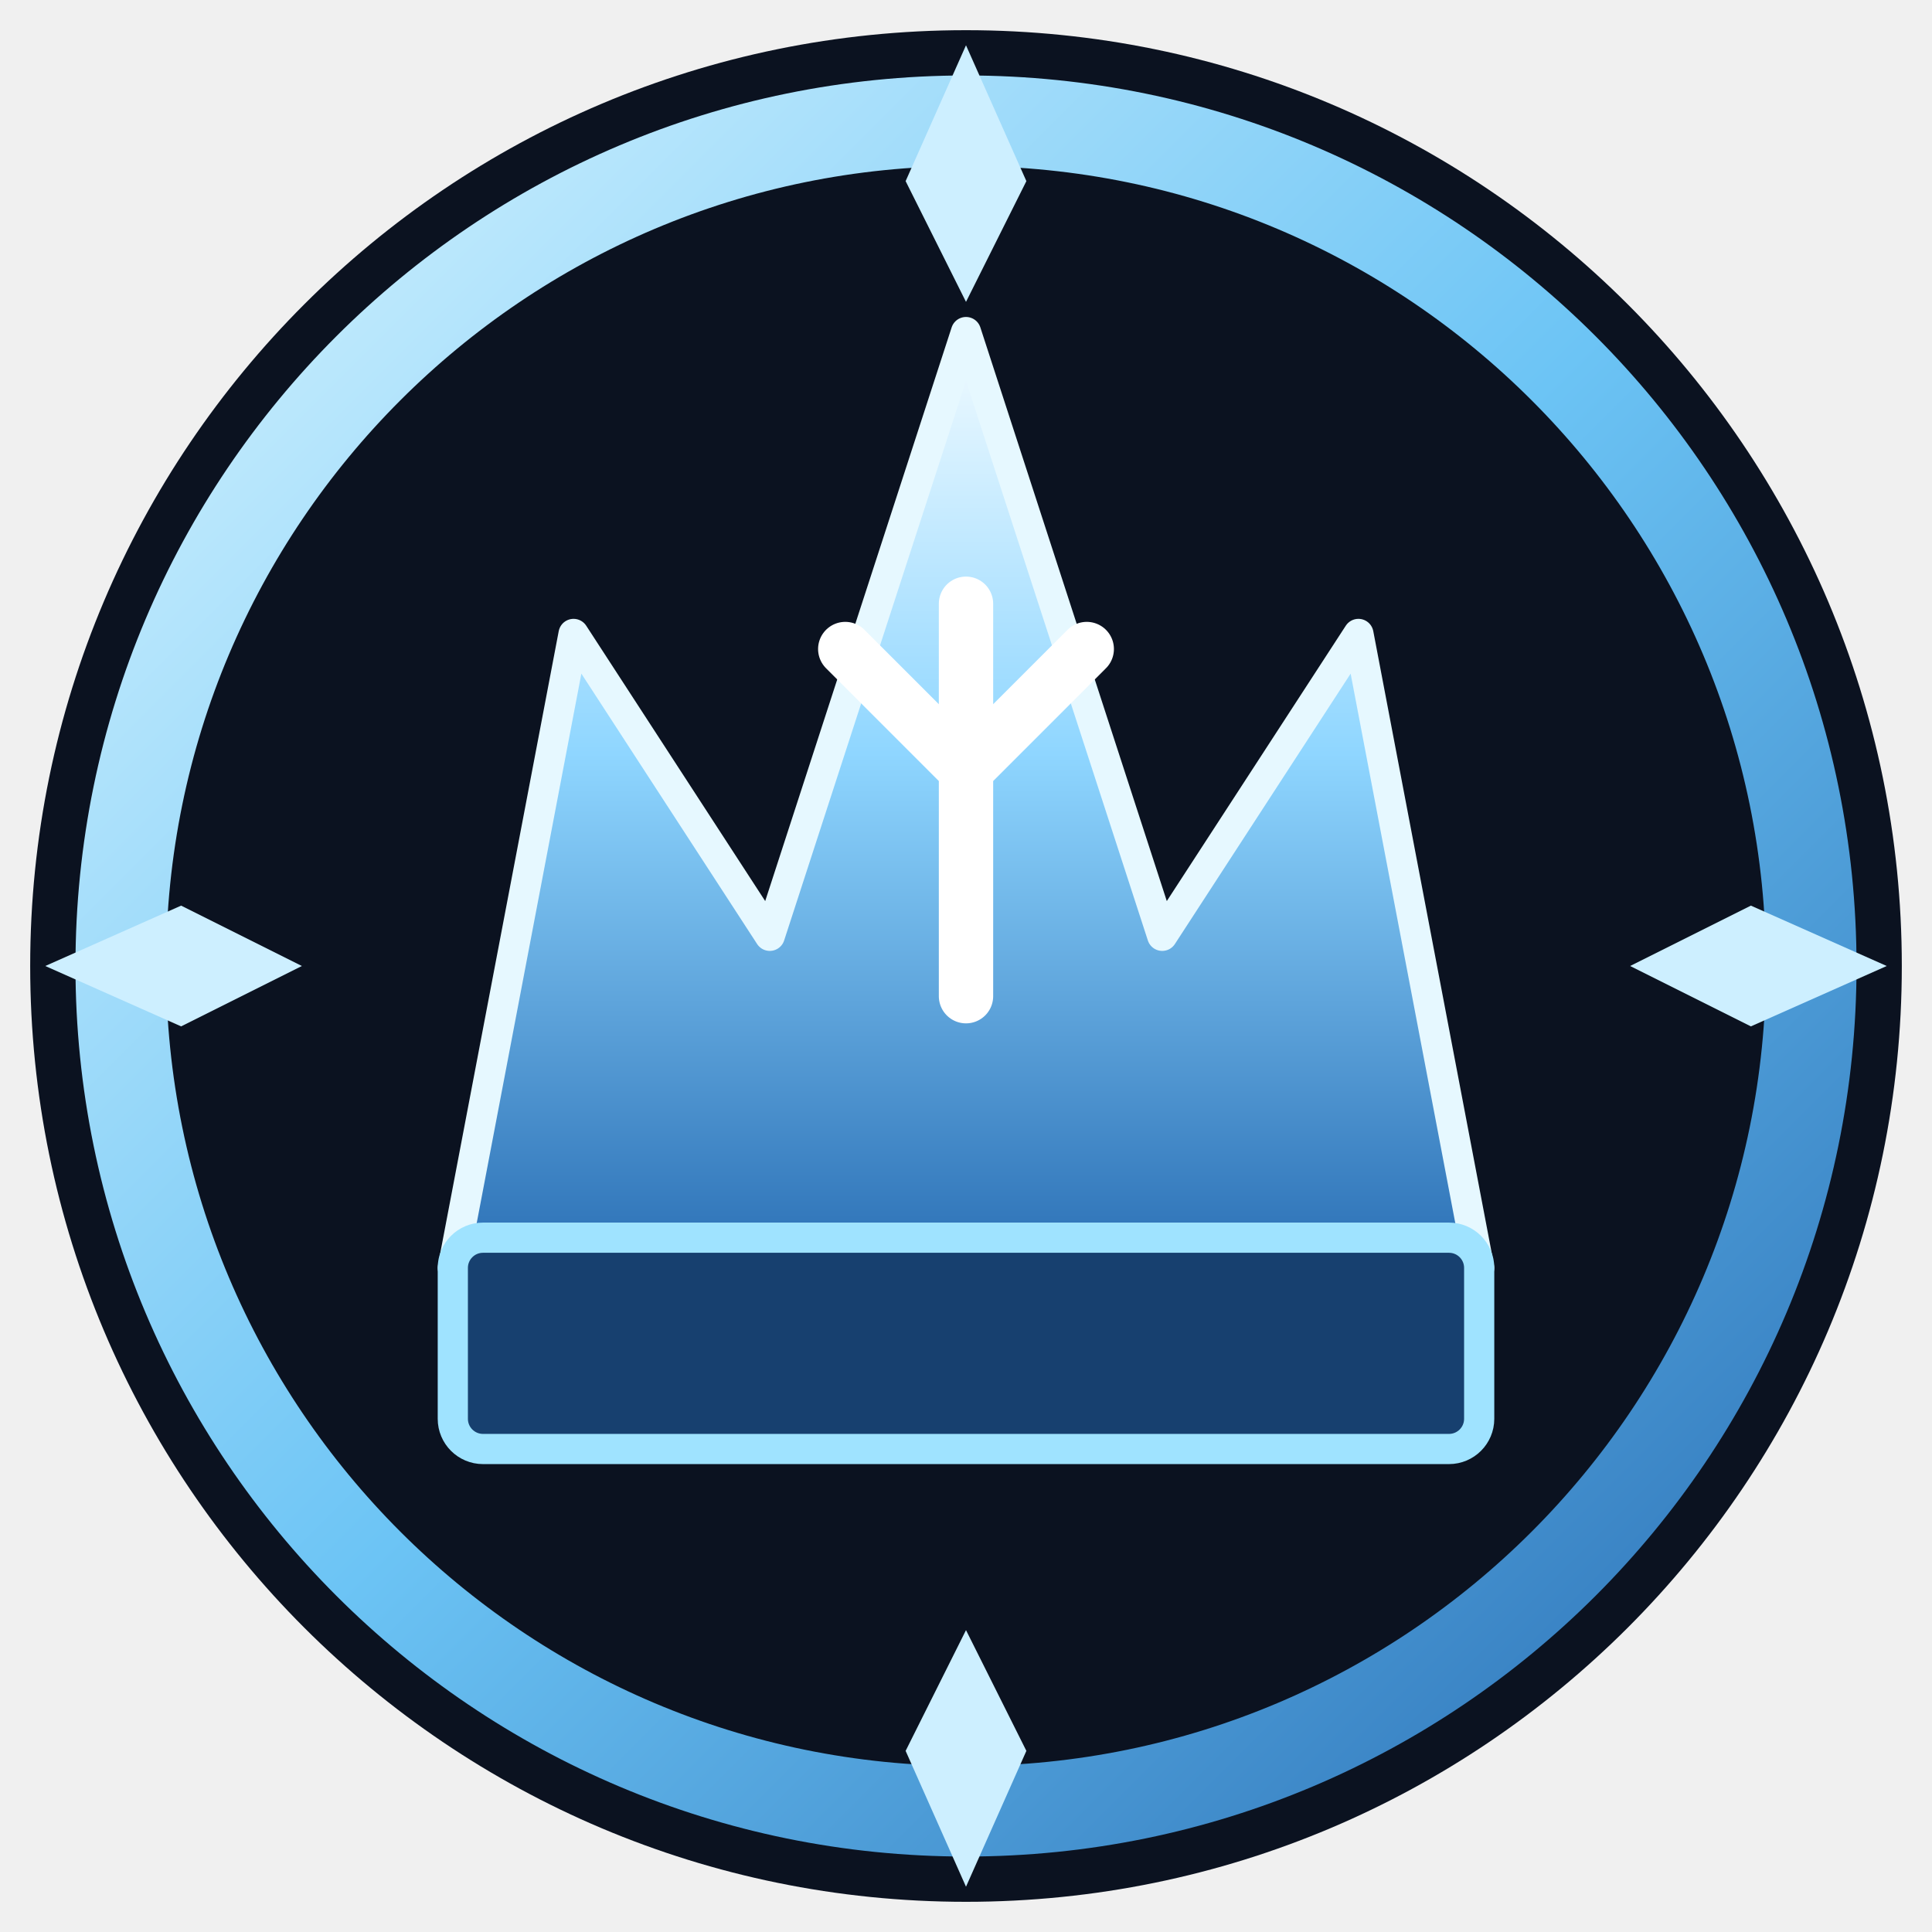
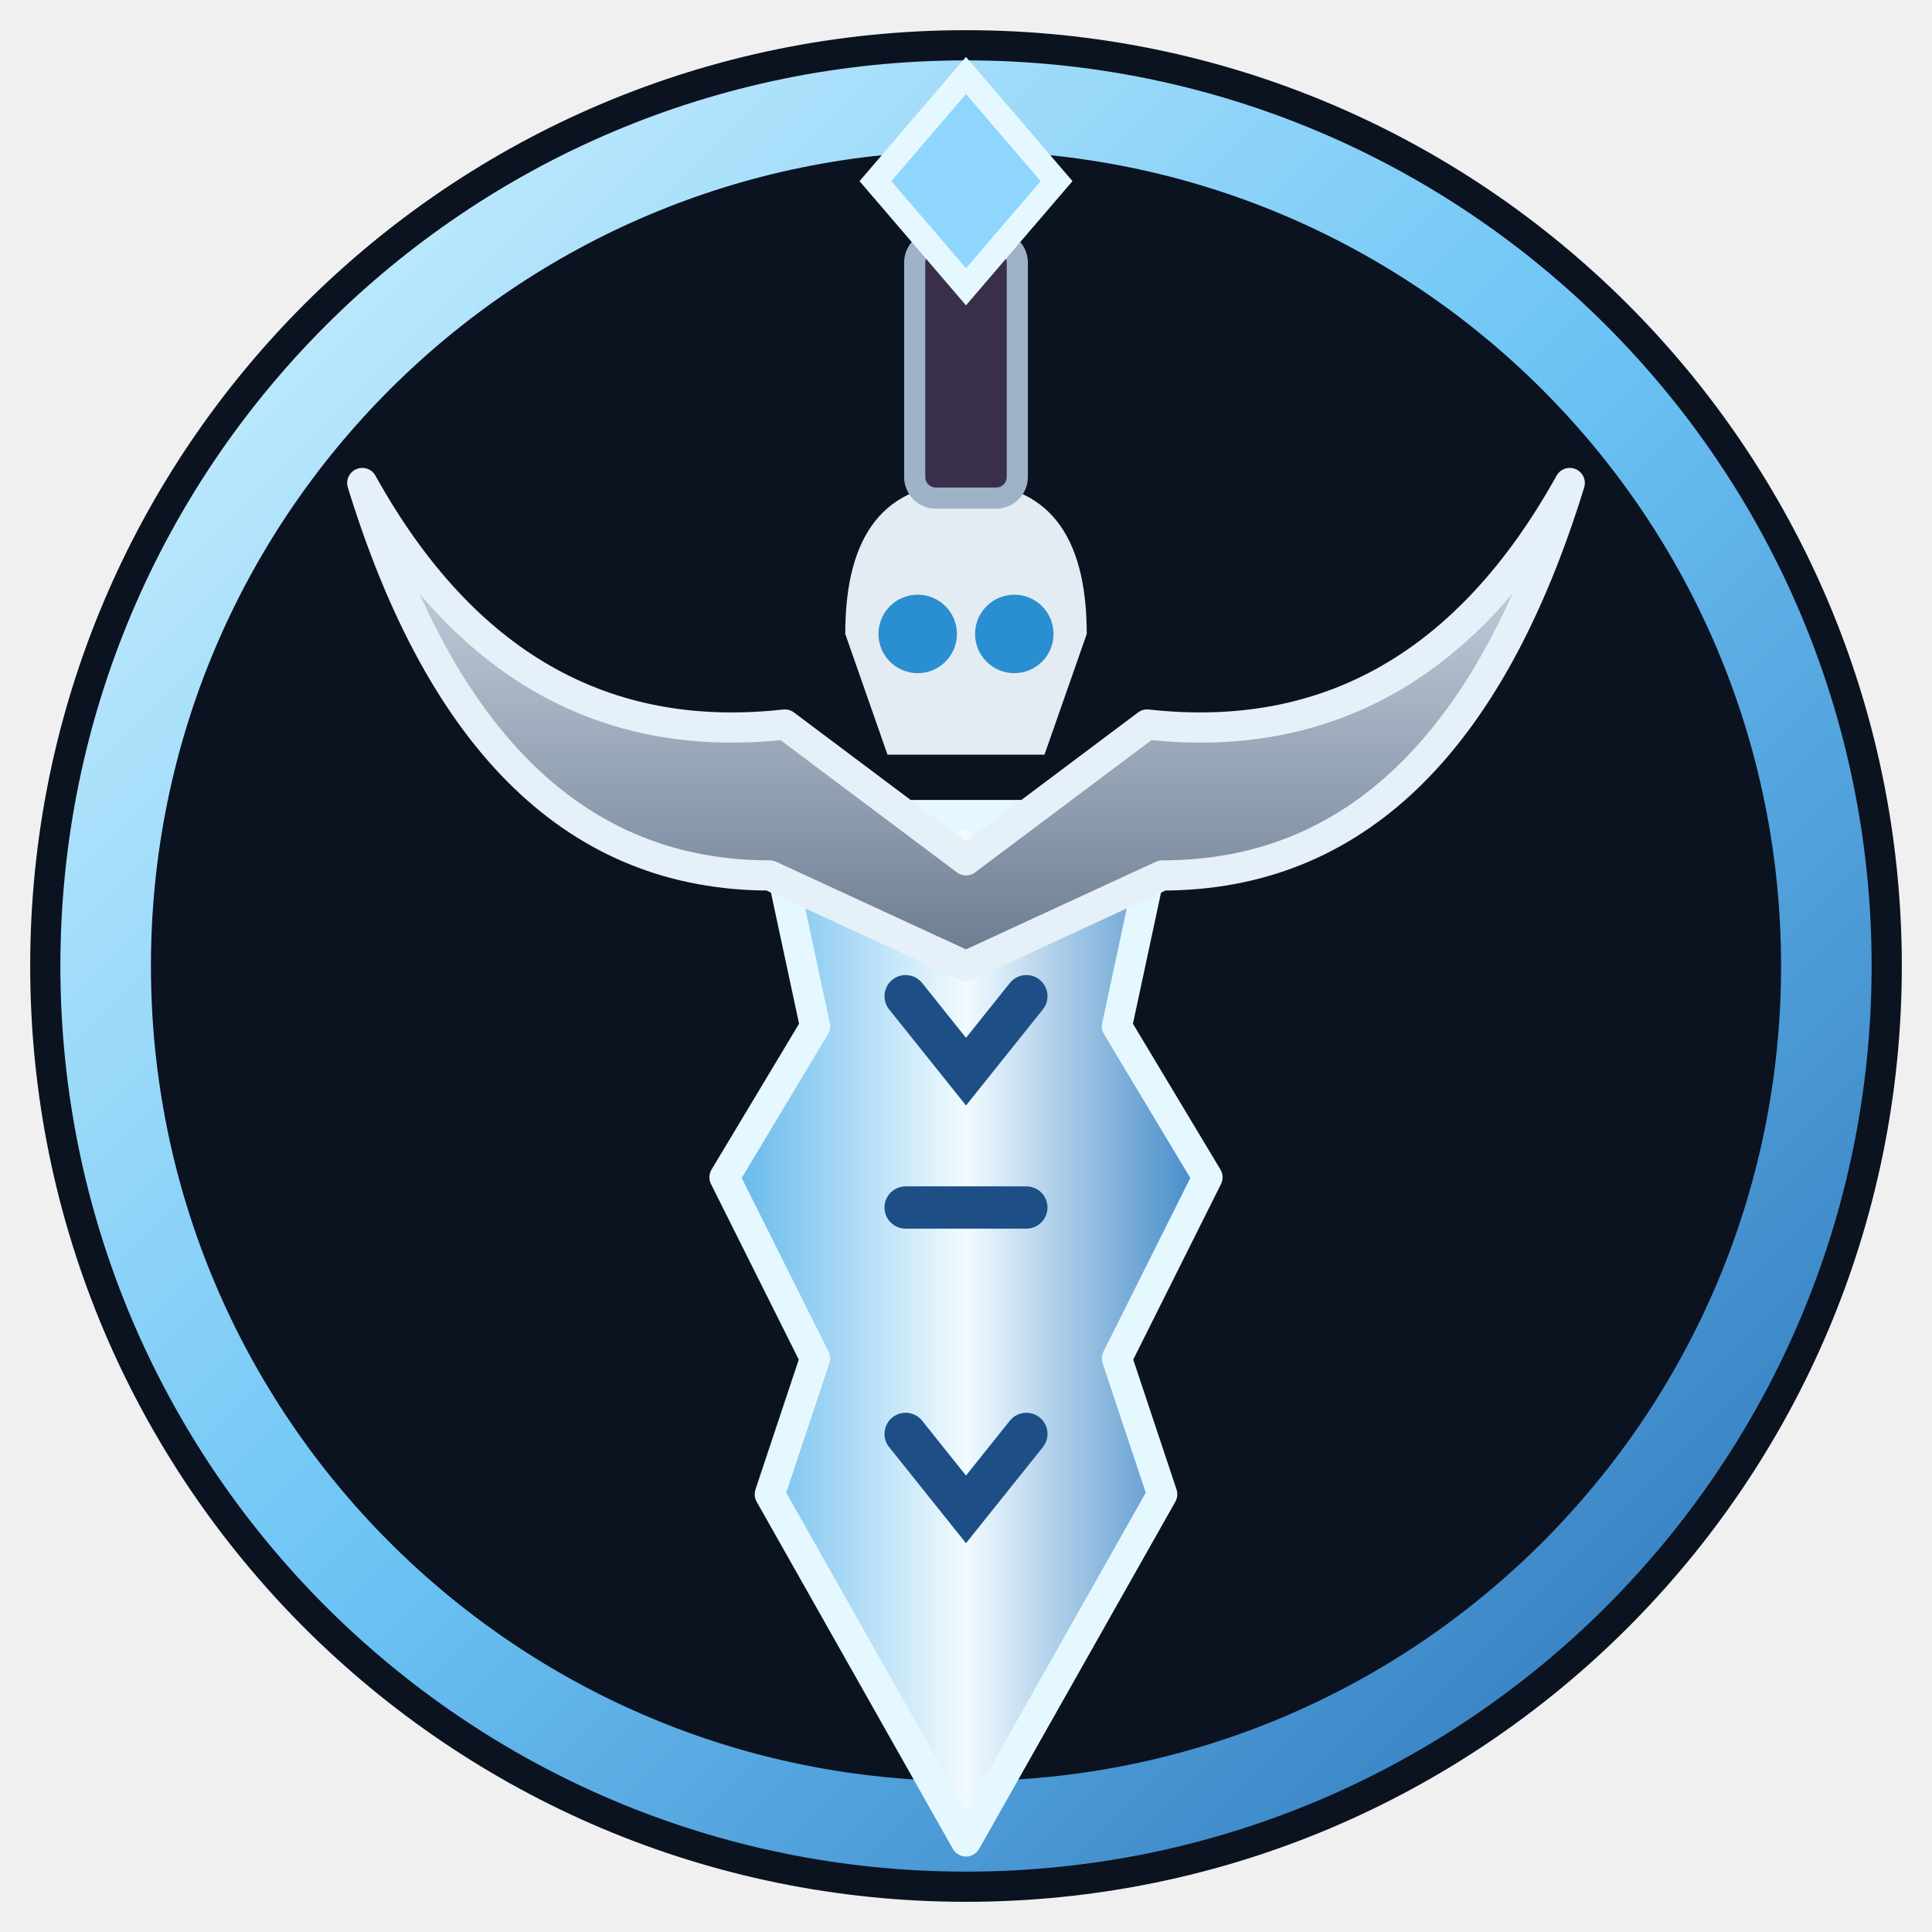
<svg xmlns="http://www.w3.org/2000/svg" viewBox="0 0 64 64">
  <defs>
    <linearGradient id="r" x1="0" y1="0" x2="1" y2="1">
      <stop offset="0" stop-color="#d6f4ff" />
      <stop offset="0.5" stop-color="#6cc4f5" />
      <stop offset="1" stop-color="#2a6fb5" />
    </linearGradient>
-     <linearGradient id="i" x1="0" y1="0" x2="0" y2="1">
-       <stop offset="0" stop-color="#f2fbff" />
-       <stop offset="0.45" stop-color="#8fd6ff" />
-       <stop offset="1" stop-color="#2a6fb5" />
+     <linearGradient id="b" x1="0" y1="0" x2="1" y2="0">
+       <stop offset="0" stop-color="#5fb6ea" />
+       <stop offset="0.5" stop-color="#f2fbff" />
+       <stop offset="1" stop-color="#3d86c6" />
+     </linearGradient>
+     <linearGradient id="s" x1="0" y1="0" x2="0" y2="1">
+       <stop offset="0" stop-color="#d4e0ec" />
+       <stop offset="1" stop-color="#6b7b90" />
    </linearGradient>
  </defs>
  <circle cx="32" cy="32" r="31" fill="#0b1220" />
-   <circle cx="32" cy="32" r="28" fill="none" stroke="url(#r)" stroke-width="3" />
-   <g fill="#cdefff">
-     <path d="M32 1.5 L34 6 L32 10 L30 6 Z" />
-     <path d="M32 1.5 L34 6 L32 10 L30 6 Z" transform="rotate(90 32 32)" />
-     <path d="M32 1.5 L34 6 L32 10 L30 6 Z" transform="rotate(180 32 32)" />
-     <path d="M32 1.5 L34 6 L32 10 L30 6 Z" transform="rotate(270 32 32)" />
-   </g>
-   <path d="M15 42 L19 21 L25.5 31 L32 11 L38.5 31 L45 21 L49 42 Z" fill="url(#i)" stroke="#e6f8ff" stroke-width="1" stroke-linejoin="round" />
-   <rect x="15" y="41" width="34" height="7" rx="1" fill="#17406f" stroke="#9fe3ff" stroke-width="1" />
-   <path d="M32 20 V33 M32 25.5 L28 21.5 M32 25.5 L36 21.5" stroke="#ffffff" stroke-width="1.8" stroke-linecap="round" fill="none" />
+   <circle cx="32" cy="32" r="28.5" fill="none" stroke="url(#r)" stroke-width="3" />
+   <path d="M25.5 27 L38.5 27 L37 34 L40 39 L37 45 L38.5 49.5 L32 61 L25.5 49.5 L27 45 L24 39 L27 34 Z" fill="url(#b)" stroke="#e6f8ff" stroke-width="1" stroke-linejoin="round" />
+   <path d="M30 33 L32 35.5 L34 33 M30 40 H34 M30 47.5 L32 50 L34 47.5" stroke="#1d4f86" stroke-width="1.4" stroke-linecap="round" fill="none" />
+   <path d="M12 16 Q17 25 26 24 L32 28.5 L38 24 Q47 25 52 16 Q48 29 38.5 29 L32 32 L25.5 29 Q16 29 12 16 Z" fill="url(#s)" stroke="#e6f0f8" stroke-width="1" stroke-linejoin="round" />
+   <path d="M28 21 Q28 16 32 16 Q36 16 36 21 L34.6 25 L29.4 25 Z" fill="#e4ecf3" />
+   <circle cx="30.4" cy="21" r="1.3" fill="#2a8fd0" />
+   <circle cx="33.6" cy="21" r="1.3" fill="#2a8fd0" />
+   <rect x="30.3" y="8" width="3.4" height="8.5" rx="0.7" fill="#3a2f4a" stroke="#9fb3c8" stroke-width="0.7" />
+   <path d="M32 2.5 L35 6 L32 9.5 L29 6 Z" fill="#8fd6ff" stroke="#e6f8ff" stroke-width="0.8" />
</svg>
